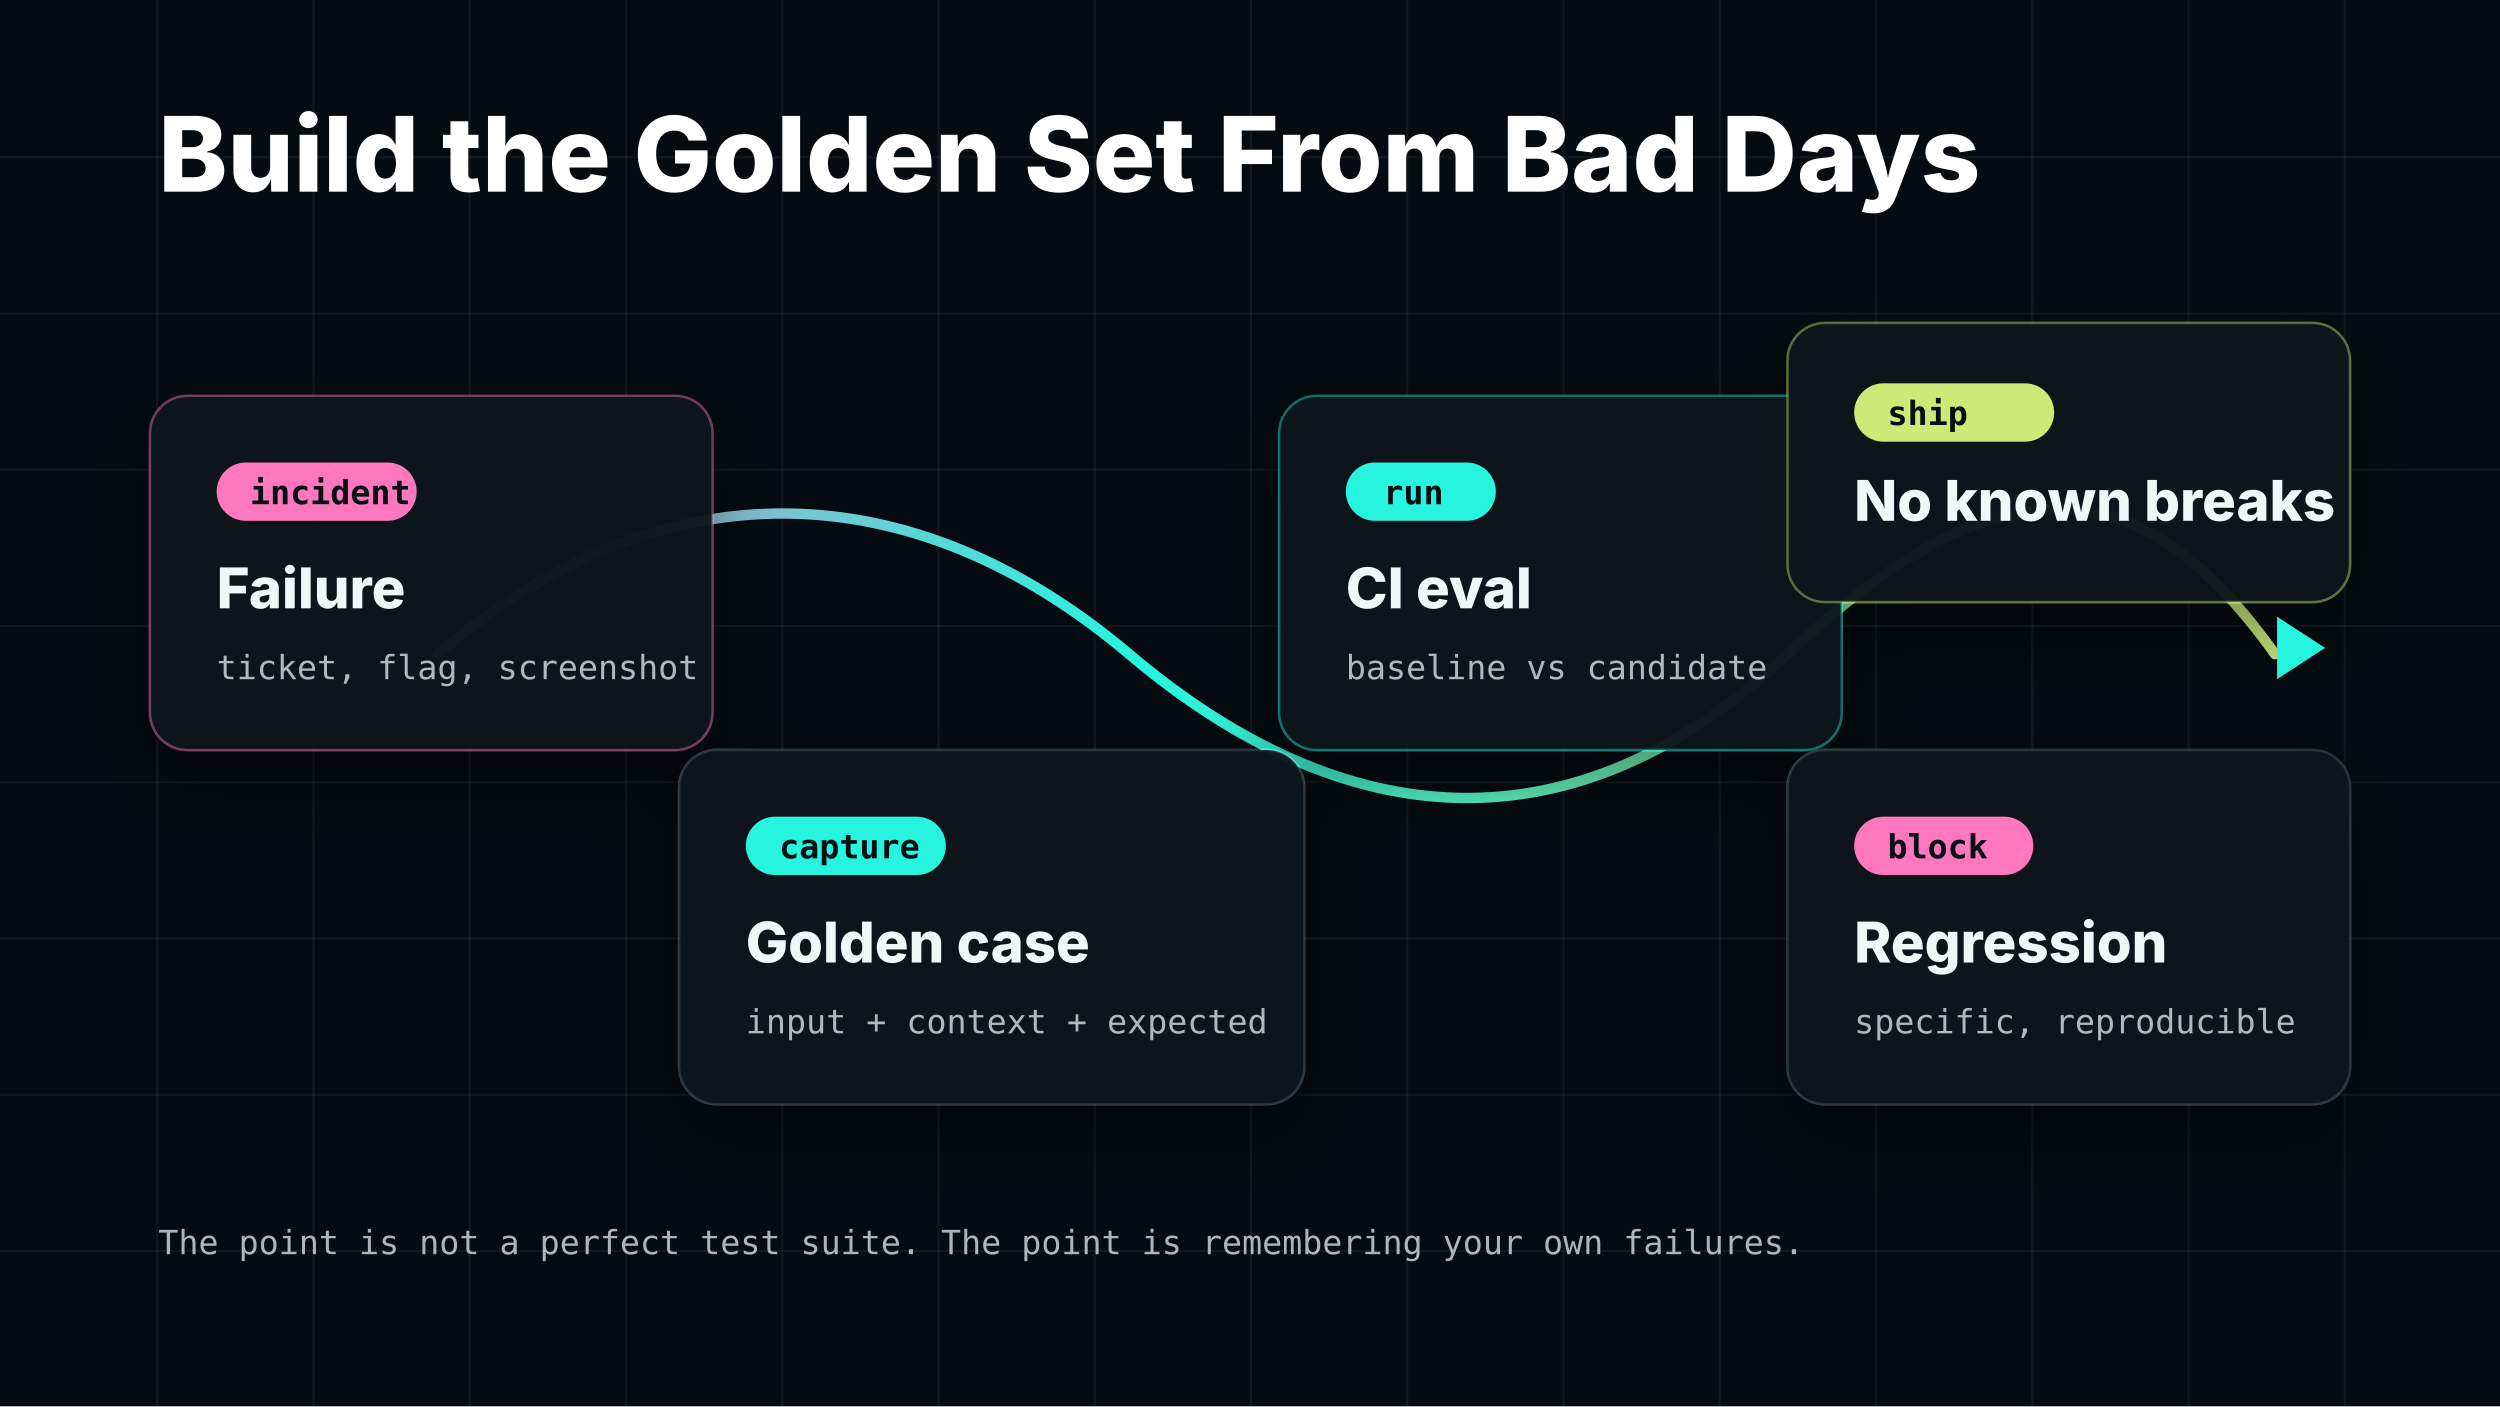
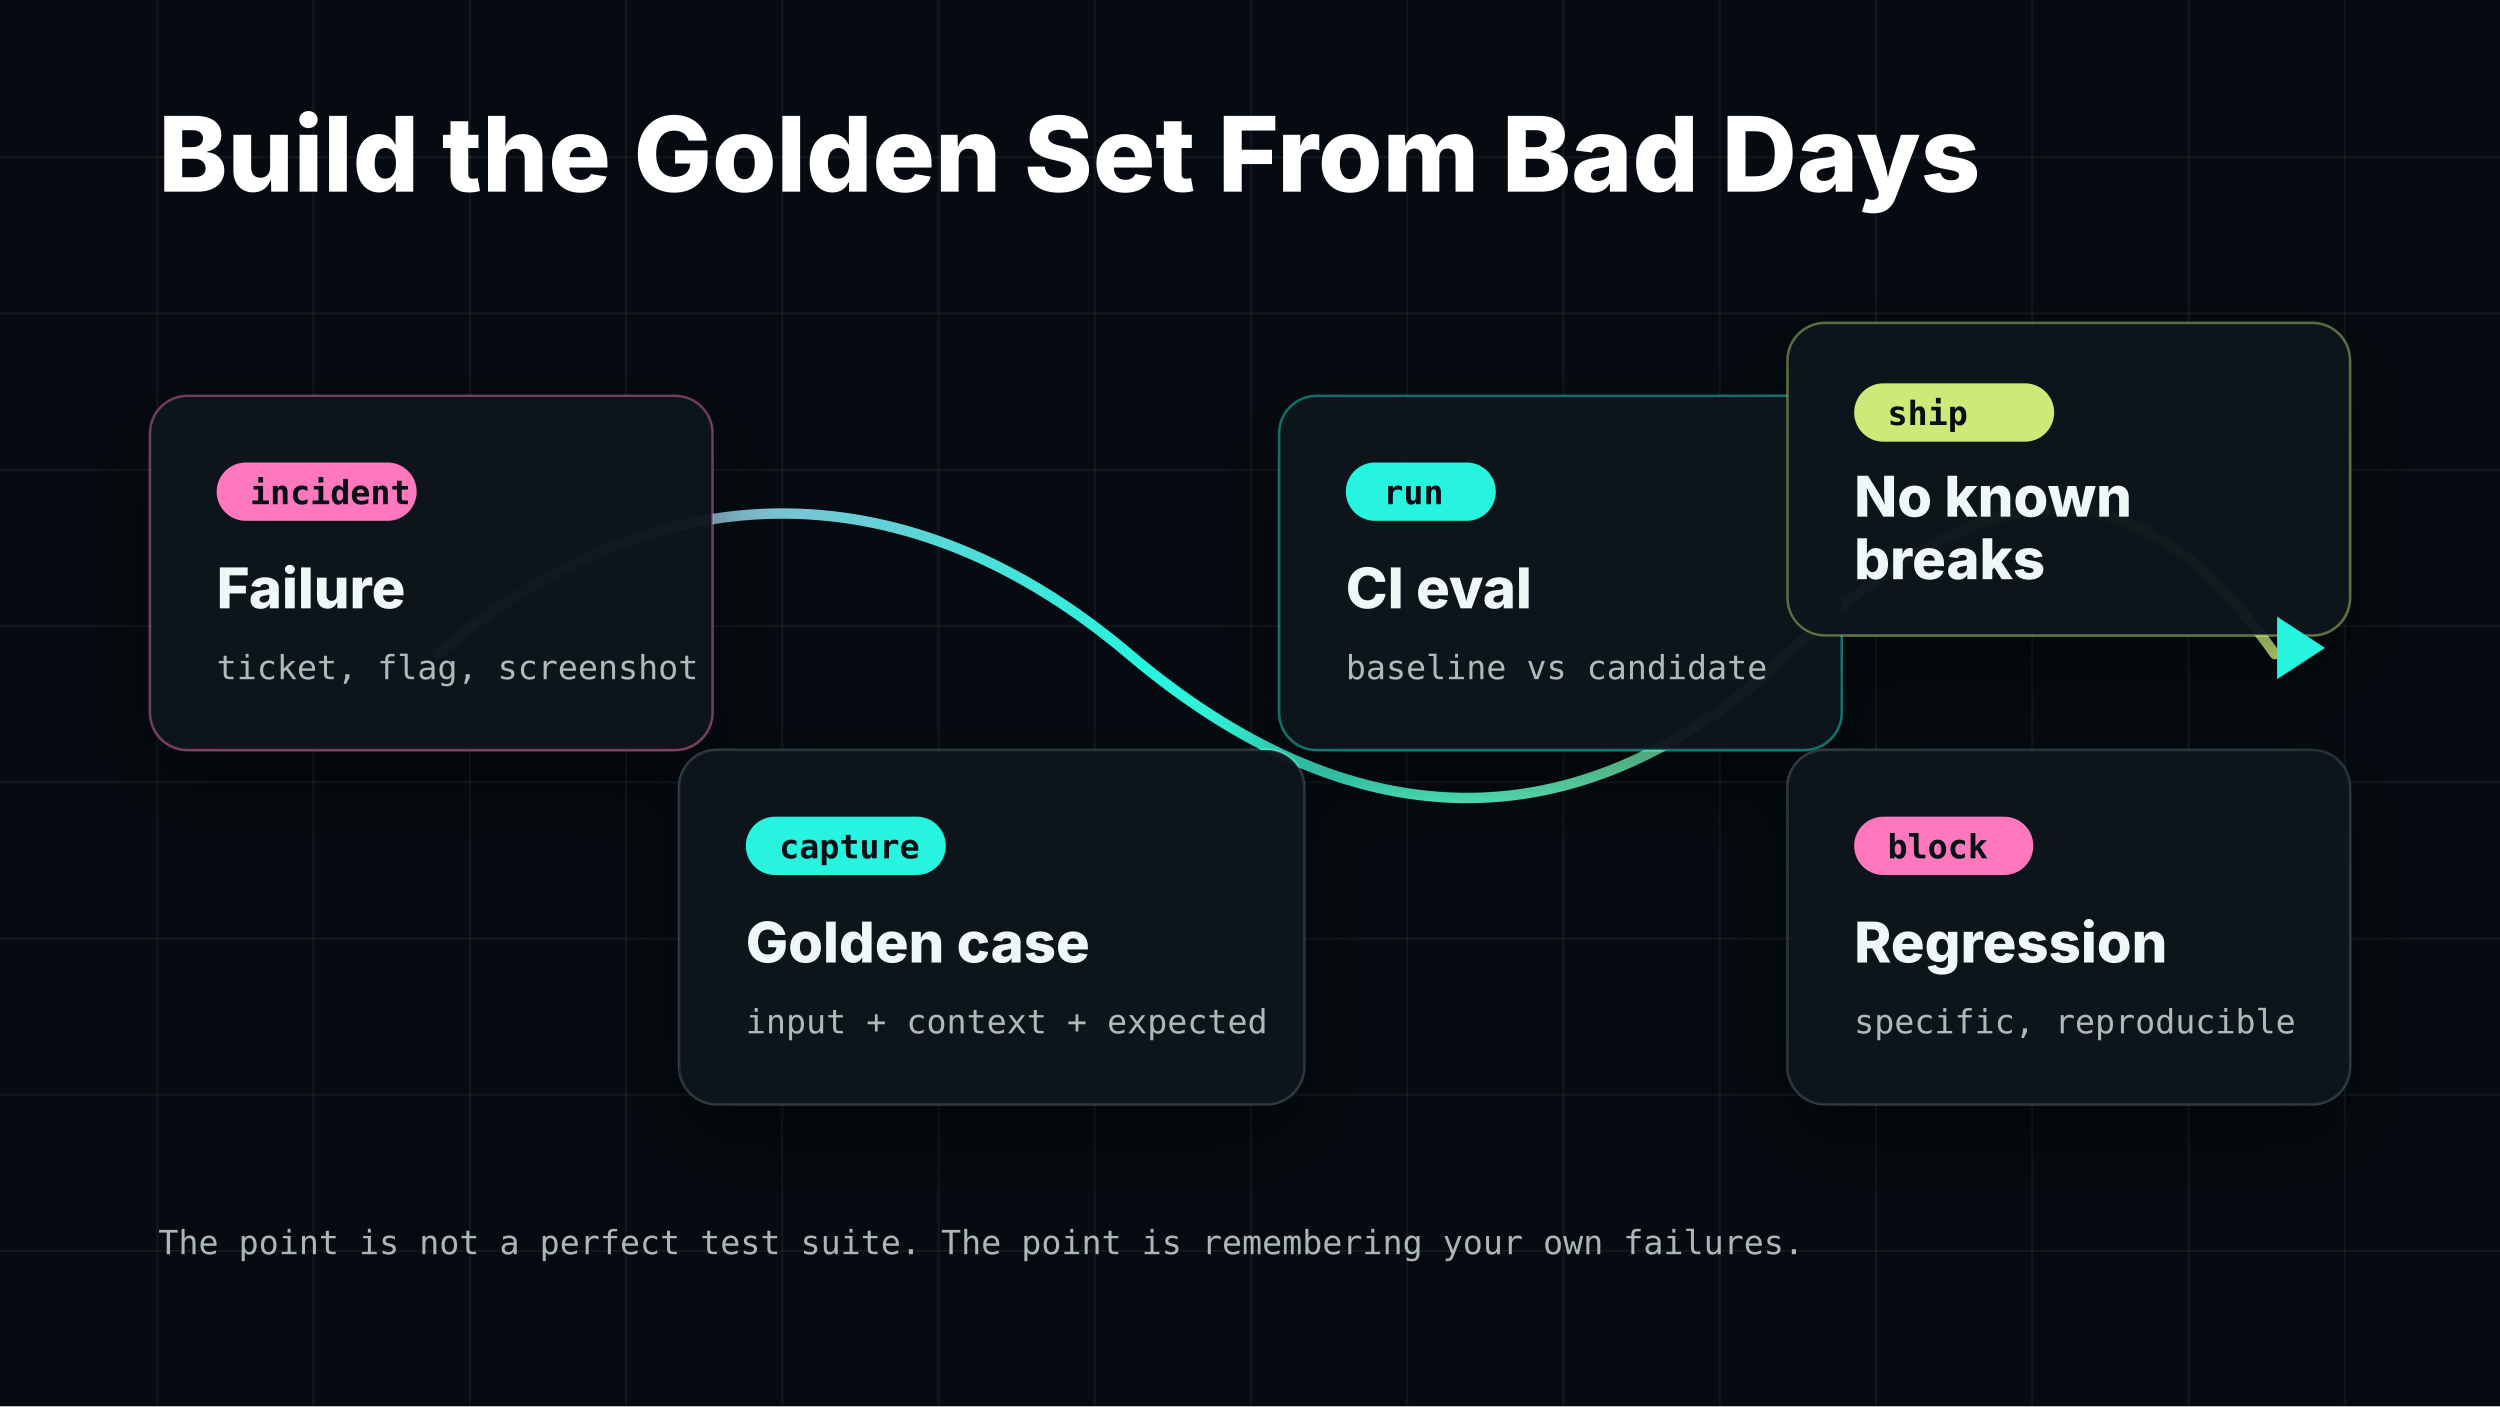
<svg xmlns="http://www.w3.org/2000/svg" viewBox="0 0 1200 675" role="img" aria-labelledby="title desc">
  <defs>
    <linearGradient id="accent" x1="100" y1="0" x2="1100" y2="0" gradientUnits="userSpaceOnUse">
      <stop offset="0" stop-color="#ff78bd" />
      <stop offset="0.45" stop-color="#26f4df" />
      <stop offset="1" stop-color="#cde978" />
    </linearGradient>
    <filter id="shadow" x="-20%" y="-20%" width="140%" height="140%">
      <feDropShadow dx="0" dy="16" stdDeviation="18" flood-color="#000000" flood-opacity="0.38" />
    </filter>
    <style>
      .bg { fill: #050b10; }
      .grid { stroke: rgba(242, 252, 252, 0.055); stroke-width: 1; }
      .line { stroke: url(#accent); stroke-width: 5; stroke-linecap: round; stroke-linejoin: round; fill: none; }
-       .box { fill: rgba(9, 20, 27, 0.96); stroke: rgba(230, 255, 252, 0.14); stroke-width: 1.2; rx: 18; }
+       .box { fill: rgba(9, 20, 27, 0.96); stroke: rgba(230, 255, 252, 0.14); stroke-width: 1.2; }
      .hot { stroke: rgba(255, 120, 189, 0.42); }
      .cool { stroke: rgba(38, 244, 223, 0.4); }
      .green { stroke: rgba(205, 233, 120, 0.42); }
      .title { fill: #ffffff; font-family: ui-sans-serif, system-ui, -apple-system, BlinkMacSystemFont, "Segoe UI", sans-serif; font-size: 50px; font-weight: 800; letter-spacing: 0; }
      .label { fill: #edf8f7; font-family: ui-sans-serif, system-ui, -apple-system, BlinkMacSystemFont, "Segoe UI", sans-serif; font-size: 27px; font-weight: 760; letter-spacing: 0; }
      .small { fill: rgba(237, 248, 247, 0.72); font-family: ui-monospace, SFMono-Regular, Menlo, Monaco, Consolas, monospace; font-size: 16px; letter-spacing: 0; }
      .tag { fill: #061015; font-family: ui-monospace, SFMono-Regular, Menlo, Monaco, Consolas, monospace; font-size: 16px; font-weight: 700; letter-spacing: 0; }
      .chipPink { fill: #ff78bd; }
      .chipCyan { fill: #26f4df; }
      .chipGreen { fill: #cde978; }
      .arrow { fill: #26f4df; }
    </style>
  </defs>
  <rect class="bg" width="1200" height="675" />
  <g>
    <path class="grid" d="M0 75.5H1200M0 150.5H1200M0 225.5H1200M0 300.5H1200M0 375.5H1200M0 450.5H1200M0 525.5H1200M0 600.5H1200" />
    <path class="grid" d="M75.5 0V675M150.5 0V675M225.5 0V675M300.5 0V675M375.5 0V675M450.5 0V675M525.5 0V675M600.5 0V675M675.5 0V675M750.5 0V675M825.5 0V675M900.5 0V675M975.5 0V675M1050.5 0V675M1125.5 0V675" />
  </g>
  <text class="title" x="76" y="92">Build the Golden Set From Bad Days</text>
  <path class="line" d="M210 314C318 222 438 226 542 314S756 410 858 314S1028 224 1092 314" />
  <g filter="url(#shadow)">
-     <rect class="box hot" x="72" y="190" width="270" height="170" />
-     <rect class="box" x="326" y="360" width="300" height="170" />
-     <rect class="box cool" x="614" y="190" width="270" height="170" />
-     <rect class="box" x="858" y="360" width="270" height="170" />
-     <rect class="box green" x="858" y="155" width="270" height="134" />
+     <rect class="box hot" x="72" y="190" width="270" height="170" rx="18" />
+     <rect class="box" x="326" y="360" width="300" height="170" rx="18" />
+     <rect class="box cool" x="614" y="190" width="270" height="170" rx="18" />
+     <rect class="box" x="858" y="360" width="270" height="170" rx="18" />
+     <rect class="box green" x="858" y="155" width="270" height="150" rx="18" />
  </g>
  <g>
    <rect class="chipPink" x="104" y="222" width="96" height="28" rx="14" />
    <text class="tag" x="120" y="242">incident</text>
    <text class="label" x="104" y="292">Failure</text>
    <text class="small" x="104" y="326">ticket, flag, screenshot</text>
  </g>
  <g>
    <rect class="chipCyan" x="358" y="392" width="96" height="28" rx="14" />
    <text class="tag" x="374" y="412">capture</text>
    <text class="label" x="358" y="462">Golden case</text>
    <text class="small" x="358" y="496">input + context + expected</text>
  </g>
  <g>
    <rect class="chipCyan" x="646" y="222" width="72" height="28" rx="14" />
    <text class="tag" x="664" y="242">run</text>
    <text class="label" x="646" y="292">CI eval</text>
    <text class="small" x="646" y="326">baseline vs candidate</text>
  </g>
  <g>
    <rect class="chipPink" x="890" y="392" width="86" height="28" rx="14" />
    <text class="tag" x="906" y="412">block</text>
    <text class="label" x="890" y="462">Regression</text>
    <text class="small" x="890" y="496">specific, reproducible</text>
  </g>
  <g>
    <rect class="chipGreen" x="890" y="184" width="96" height="28" rx="14" />
    <text class="tag" x="906" y="204">ship</text>
-     <text class="label" x="890" y="250">No known breaks</text>
+     <text class="label" x="890" y="248">No known</text>
+     <text class="label" x="890" y="278">breaks</text>
  </g>
  <path class="arrow" d="M1116 311l-23-15v30z" />
  <text class="small" x="76" y="602">The point is not a perfect test suite. The point is remembering your own failures.</text>
</svg>
